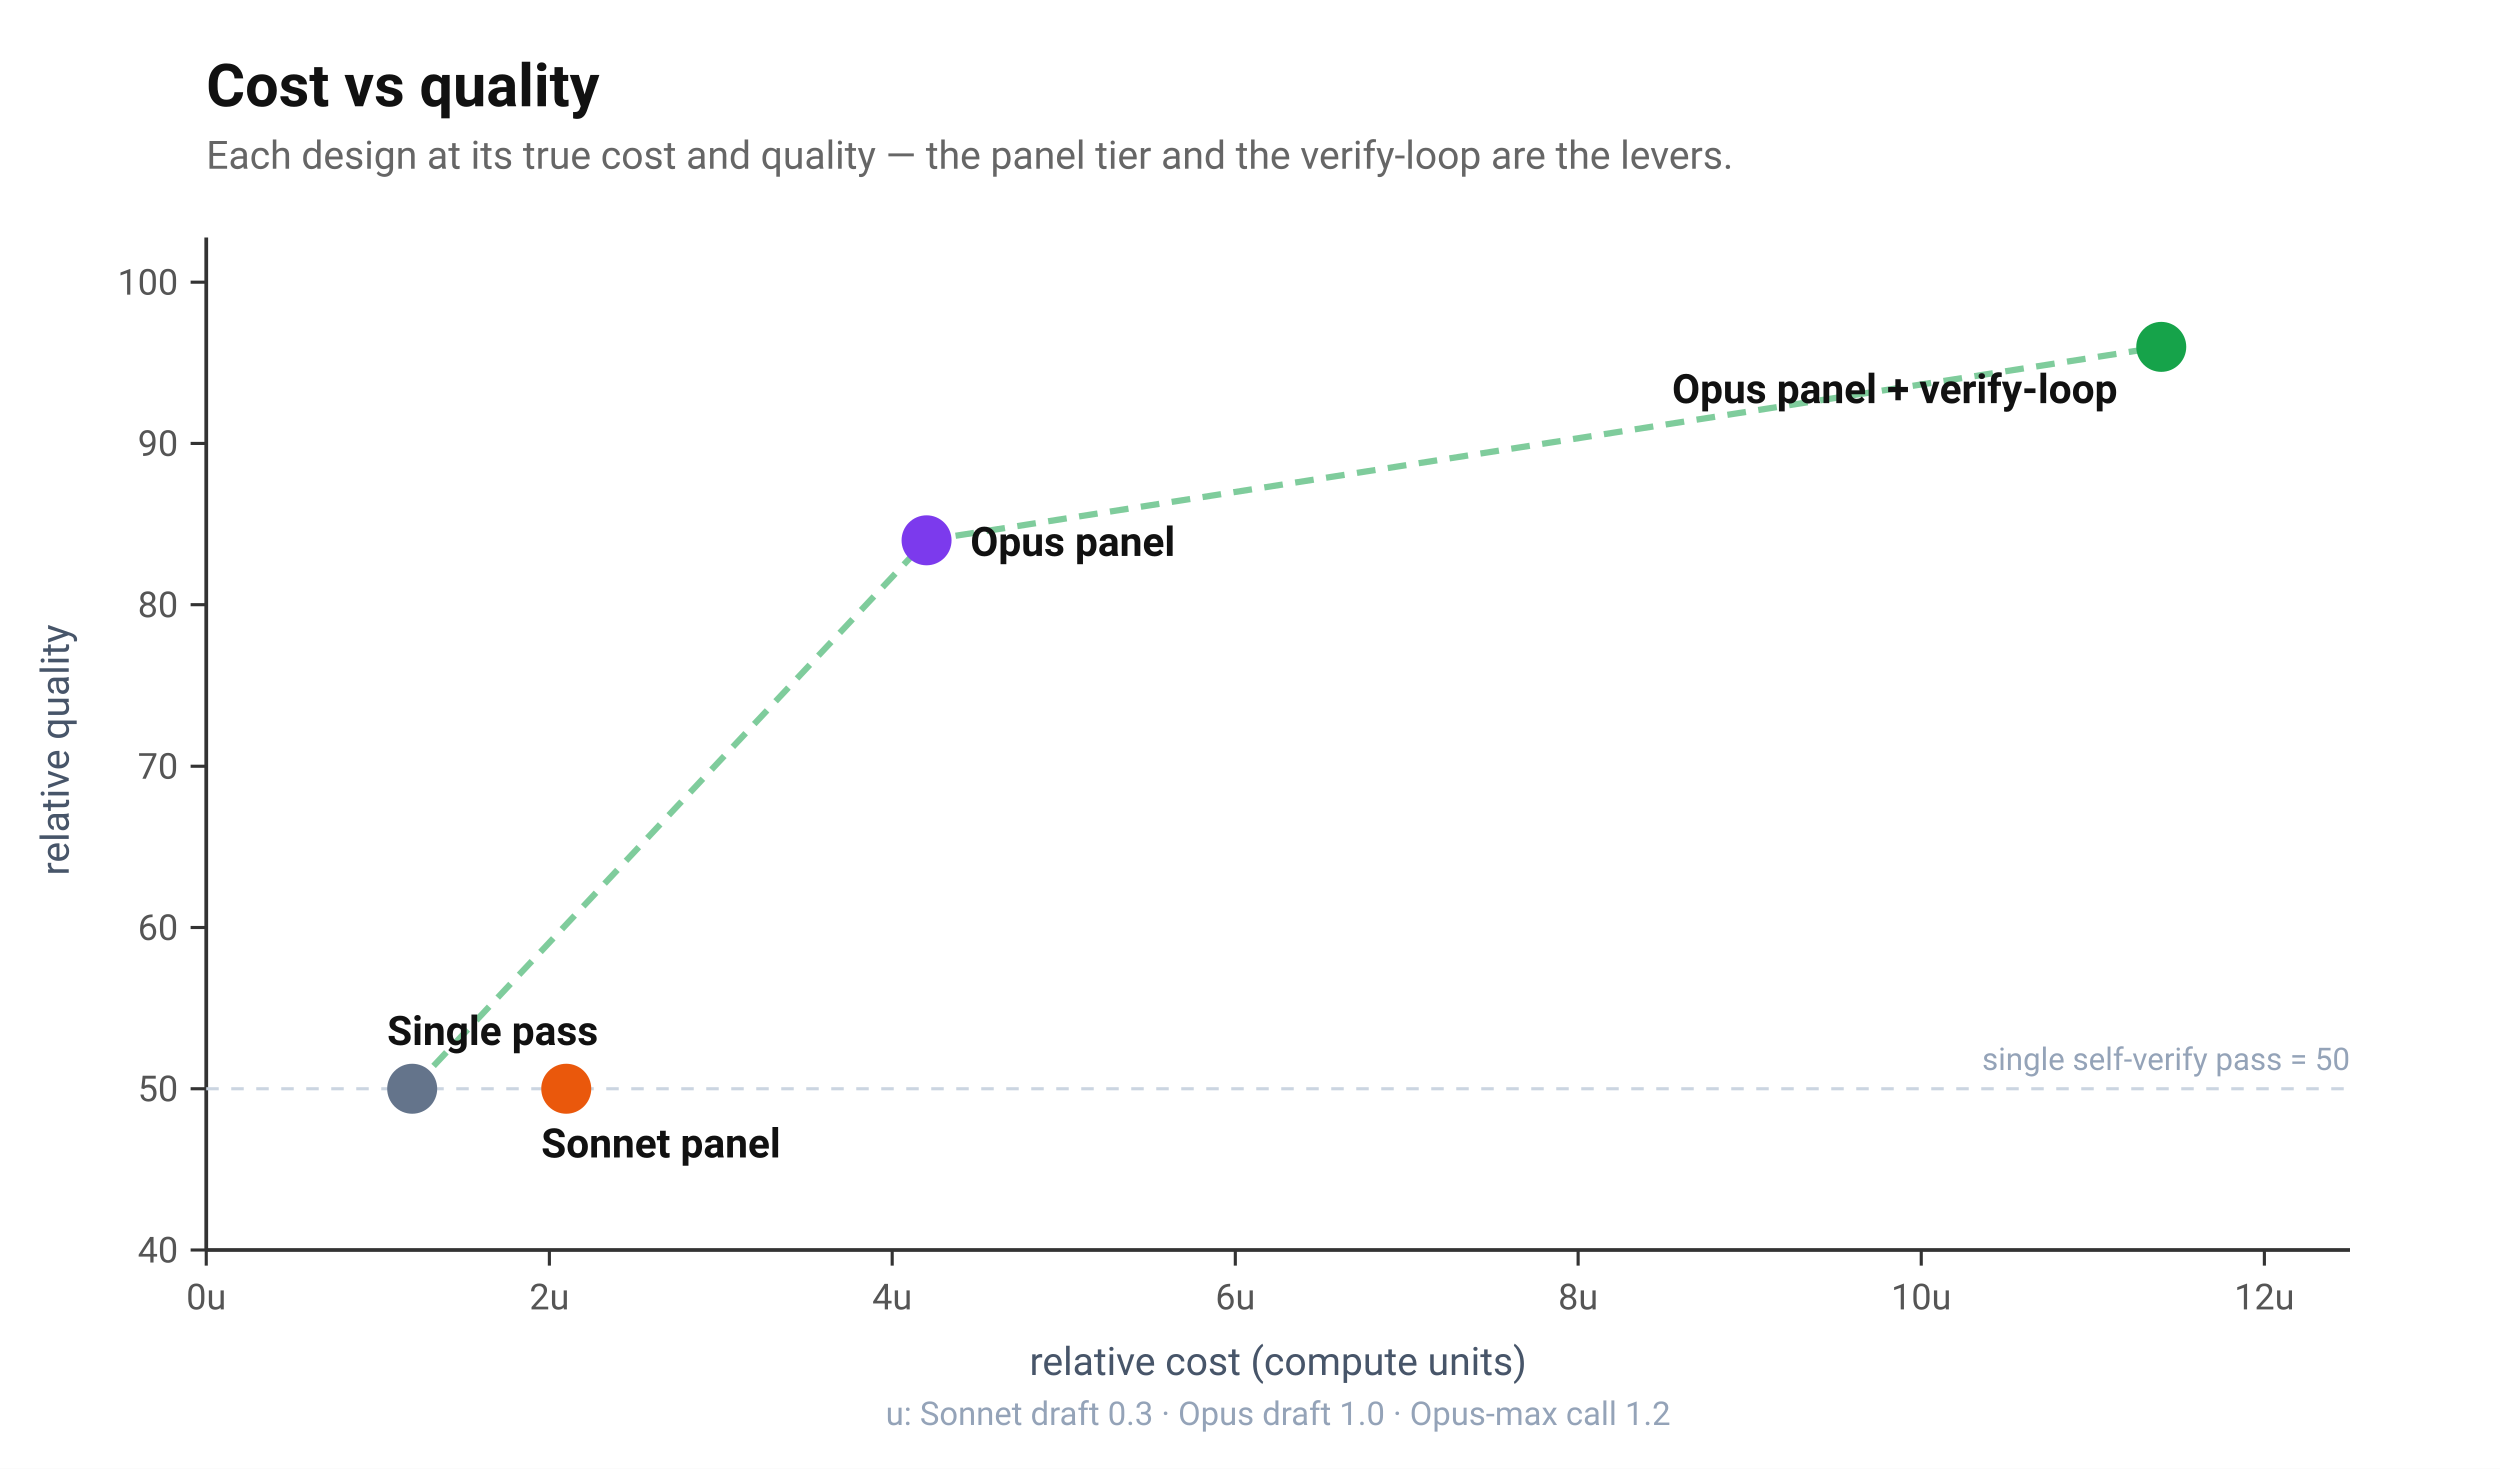
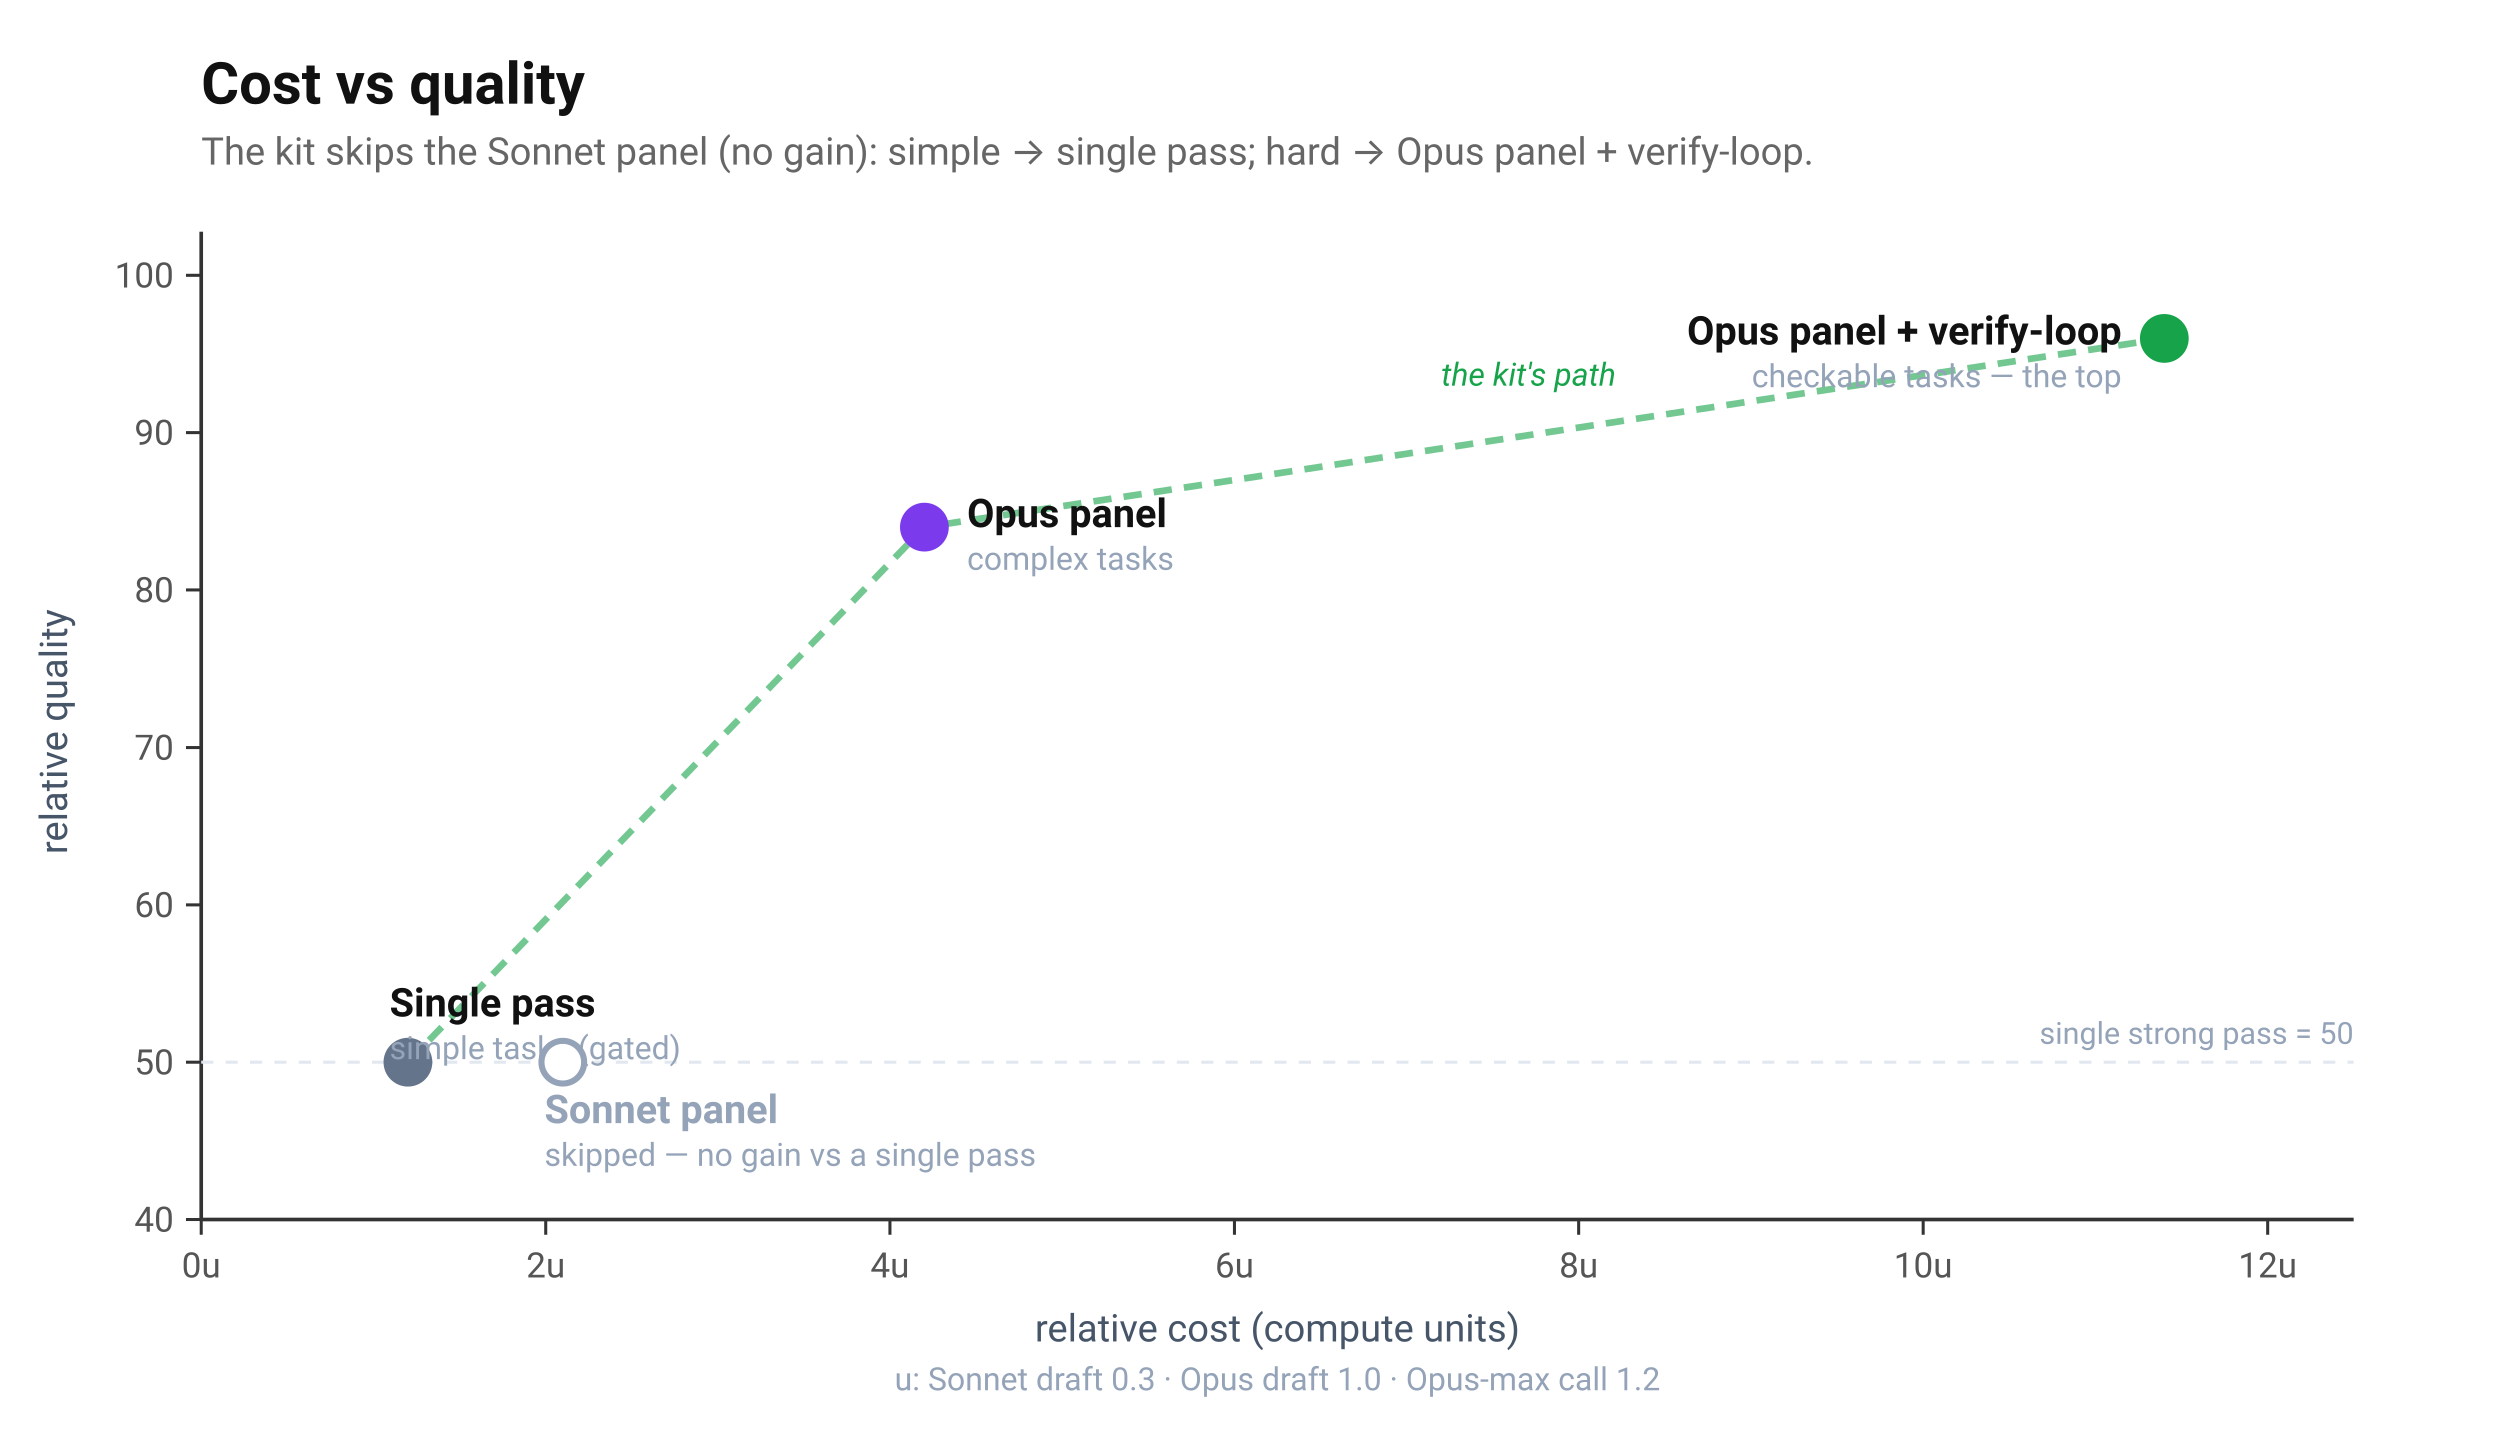
- <svg xmlns="http://www.w3.org/2000/svg" width="800" height="470" font-family="-apple-system,Segoe UI,Roboto,sans-serif">
-   <rect width="800" height="470" fill="#ffffff" />
+ <svg xmlns="http://www.w3.org/2000/svg" width="820" height="470" font-family="-apple-system,Segoe UI,Roboto,sans-serif">
+   <rect width="820" height="470" fill="#ffffff" />
  <text x="66" y="34" font-size="19" font-weight="700" fill="#111">Cost vs quality</text>
-   <text x="66" y="54" font-size="12.5" fill="#666">Each design at its true cost and quality — the panel tier and the verify-loop are the levers.</text>
-   <line x1="66" y1="400.0" x2="752.0" y2="400.0" stroke="#333" stroke-width="1.2" />
+   <text x="66" y="54" font-size="12.5" fill="#666">The kit skips the Sonnet panel (no gain): simple → single pass; hard → Opus panel + verify-loop.</text>
+   <line x1="66" y1="400.0" x2="772.0" y2="400.0" stroke="#333" stroke-width="1.2" />
  <line x1="66" y1="76" x2="66" y2="400.0" stroke="#333" stroke-width="1.2" />
  <line x1="66.0" y1="400.0" x2="66.0" y2="405.0" stroke="#333" />
  <text x="66.0" y="419.0" text-anchor="middle" font-size="11.5" fill="#555">0u</text>
-   <line x1="175.8" y1="400.0" x2="175.8" y2="405.0" stroke="#333" />
-   <text x="175.8" y="419.0" text-anchor="middle" font-size="11.5" fill="#555">2u</text>
-   <line x1="285.5" y1="400.0" x2="285.5" y2="405.0" stroke="#333" />
-   <text x="285.5" y="419.0" text-anchor="middle" font-size="11.5" fill="#555">4u</text>
-   <line x1="395.3" y1="400.0" x2="395.3" y2="405.0" stroke="#333" />
-   <text x="395.3" y="419.0" text-anchor="middle" font-size="11.5" fill="#555">6u</text>
-   <line x1="505.0" y1="400.0" x2="505.0" y2="405.0" stroke="#333" />
-   <text x="505.0" y="419.0" text-anchor="middle" font-size="11.5" fill="#555">8u</text>
-   <line x1="614.8" y1="400.0" x2="614.8" y2="405.0" stroke="#333" />
-   <text x="614.8" y="419.0" text-anchor="middle" font-size="11.5" fill="#555">10u</text>
-   <line x1="724.6" y1="400.0" x2="724.6" y2="405.0" stroke="#333" />
-   <text x="724.6" y="419.0" text-anchor="middle" font-size="11.5" fill="#555">12u</text>
-   <text x="409.0" y="440.0" text-anchor="middle" font-size="12.5" fill="#475569">relative cost (compute units)</text>
-   <text x="409.0" y="456.0" text-anchor="middle" font-size="10.5" fill="#94a3b8">u: Sonnet draft 0.3 · Opus draft 1.0 · Opus-max call 1.2</text>
+   <line x1="179.0" y1="400.0" x2="179.0" y2="405.0" stroke="#333" />
+   <text x="179.0" y="419.0" text-anchor="middle" font-size="11.5" fill="#555">2u</text>
+   <line x1="291.9" y1="400.0" x2="291.9" y2="405.0" stroke="#333" />
+   <text x="291.9" y="419.0" text-anchor="middle" font-size="11.5" fill="#555">4u</text>
+   <line x1="404.9" y1="400.0" x2="404.9" y2="405.0" stroke="#333" />
+   <text x="404.9" y="419.0" text-anchor="middle" font-size="11.5" fill="#555">6u</text>
+   <line x1="517.8" y1="400.0" x2="517.8" y2="405.0" stroke="#333" />
+   <text x="517.8" y="419.0" text-anchor="middle" font-size="11.5" fill="#555">8u</text>
+   <line x1="630.8" y1="400.0" x2="630.8" y2="405.0" stroke="#333" />
+   <text x="630.8" y="419.0" text-anchor="middle" font-size="11.5" fill="#555">10u</text>
+   <line x1="743.8" y1="400.0" x2="743.8" y2="405.0" stroke="#333" />
+   <text x="743.8" y="419.0" text-anchor="middle" font-size="11.5" fill="#555">12u</text>
+   <text x="419.0" y="440.0" text-anchor="middle" font-size="12.5" fill="#475569">relative cost (compute units)</text>
+   <text x="419.0" y="456.0" text-anchor="middle" font-size="10.5" fill="#94a3b8">u: Sonnet draft 0.3 · Opus draft 1.0 · Opus-max call 1.2</text>
  <line x1="61.0" y1="400.0" x2="66" y2="400.0" stroke="#333" />
  <text x="57.0" y="404.0" text-anchor="end" font-size="11.5" fill="#555">40</text>
  <line x1="61.0" y1="348.4" x2="66" y2="348.4" stroke="#333" />
  <text x="57.0" y="352.4" text-anchor="end" font-size="11.5" fill="#555">50</text>
  <line x1="61.0" y1="296.8" x2="66" y2="296.8" stroke="#333" />
  <text x="57.0" y="300.8" text-anchor="end" font-size="11.5" fill="#555">60</text>
  <line x1="61.0" y1="245.2" x2="66" y2="245.2" stroke="#333" />
  <text x="57.0" y="249.2" text-anchor="end" font-size="11.5" fill="#555">70</text>
  <line x1="61.0" y1="193.5" x2="66" y2="193.5" stroke="#333" />
  <text x="57.0" y="197.5" text-anchor="end" font-size="11.5" fill="#555">80</text>
  <line x1="61.0" y1="141.9" x2="66" y2="141.9" stroke="#333" />
  <text x="57.0" y="145.9" text-anchor="end" font-size="11.5" fill="#555">90</text>
  <line x1="61.0" y1="90.3" x2="66" y2="90.3" stroke="#333" />
  <text x="57.0" y="94.3" text-anchor="end" font-size="11.5" fill="#555">100</text>
  <text x="22" y="240.0" text-anchor="middle" font-size="12.5" fill="#475569" transform="rotate(-90 22 240.0)">relative quality</text>
-   <line x1="66" y1="348.4" x2="752.0" y2="348.4" stroke="#cbd5e1" stroke-width="1" stroke-dasharray="4 4" />
-   <text x="752.0" y="342.4" text-anchor="end" font-size="10" fill="#94a3b8">single self-verify pass = 50</text>
-   <polyline points="131.9,348.4 296.5,172.9 691.6,111.0" fill="none" stroke="#16a34a" stroke-width="2" opacity="0.55" stroke-dasharray="6 4" />
-   <circle cx="131.9" cy="348.4" r="8" fill="#64748b" />
-   <text x="123.9" y="334.4" text-anchor="start" font-size="13" font-weight="700" fill="#111">Single pass</text>
-   <circle cx="181.2" cy="348.4" r="8" fill="#ea580c" />
-   <text x="173.2" y="370.4" text-anchor="start" font-size="13" font-weight="700" fill="#111">Sonnet panel</text>
-   <circle cx="296.5" cy="172.9" r="8" fill="#7c3aed" />
-   <text x="310.5" y="177.9" text-anchor="start" font-size="13" font-weight="700" fill="#111">Opus panel</text>
-   <circle cx="691.6" cy="111.0" r="8" fill="#16a34a" />
-   <text x="677.6" y="129.0" text-anchor="end" font-size="13" font-weight="700" fill="#111">Opus panel + verify-loop</text>
+   <line x1="66" y1="348.4" x2="772.0" y2="348.4" stroke="#e2e8f0" stroke-width="1" stroke-dasharray="4 4" />
+   <text x="772.0" y="342.4" text-anchor="end" font-size="10" fill="#94a3b8">single strong pass = 50</text>
+   <polyline points="133.8,348.4 303.2,172.9 709.9,111.0" fill="none" stroke="#16a34a" stroke-width="2.2" opacity="0.6" stroke-dasharray="6 4" />
+   <text x="472.7" y="126.5" font-size="10.5" fill="#16a34a" font-style="italic">the kit's path</text>
+   <circle cx="133.8" cy="348.4" r="8" fill="#64748b" />
+   <text x="127.8" y="333.4" text-anchor="start" font-size="13" font-weight="700" fill="#111">Single pass</text>
+   <text x="127.8" y="347.4" text-anchor="start" font-size="10.5" fill="#94a3b8">simple tasks (gated)</text>
+   <circle cx="184.6" cy="348.4" r="7" fill="#fff" stroke="#94a3b8" stroke-width="2" />
+   <text x="178.6" y="368.4" text-anchor="start" font-size="13" font-weight="700" fill="#94a3b8">Sonnet panel</text>
+   <text x="178.6" y="382.4" text-anchor="start" font-size="10.5" fill="#94a3b8">skipped — no gain vs a single pass</text>
+   <circle cx="303.2" cy="172.9" r="8" fill="#7c3aed" />
+   <text x="317.2" y="172.9" text-anchor="start" font-size="13" font-weight="700" fill="#111">Opus panel</text>
+   <text x="317.2" y="186.9" text-anchor="start" font-size="10.5" fill="#94a3b8">complex tasks</text>
+   <circle cx="709.9" cy="111.0" r="8" fill="#16a34a" />
+   <text x="695.9" y="113.0" text-anchor="end" font-size="13" font-weight="700" fill="#111">Opus panel + verify-loop</text>
+   <text x="695.9" y="127.0" text-anchor="end" font-size="10.5" fill="#94a3b8">checkable tasks — the top</text>
</svg>
